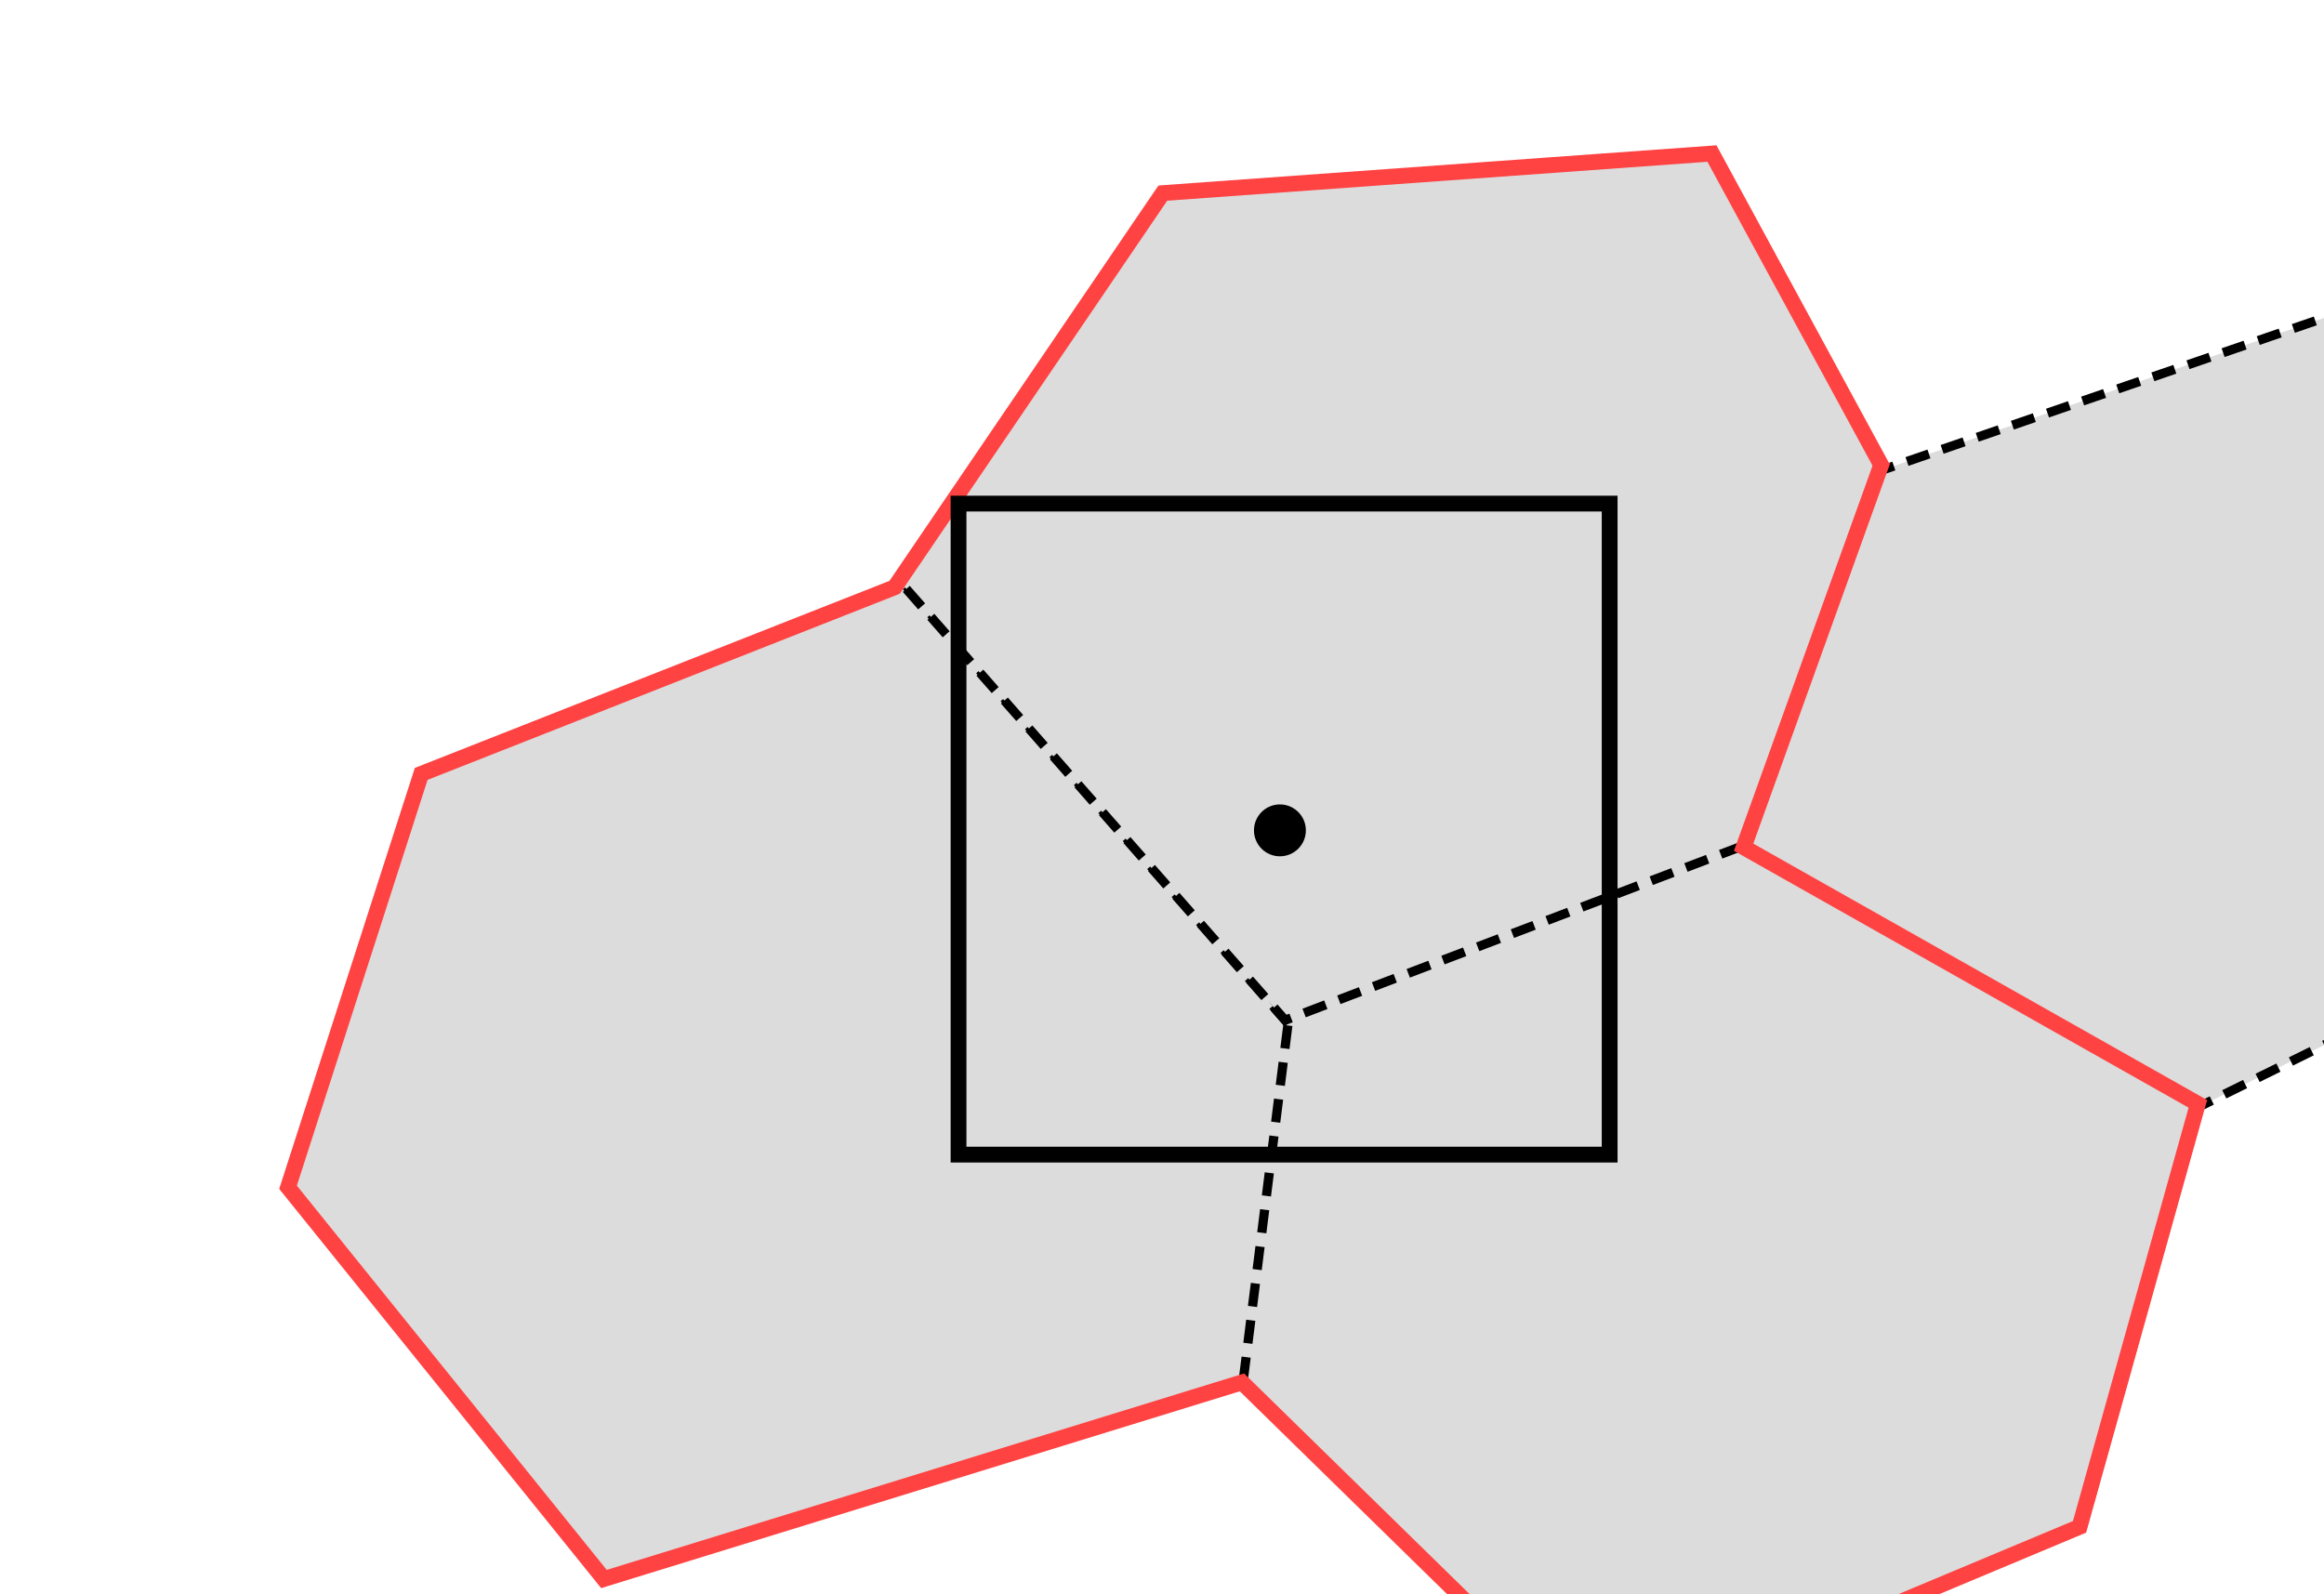
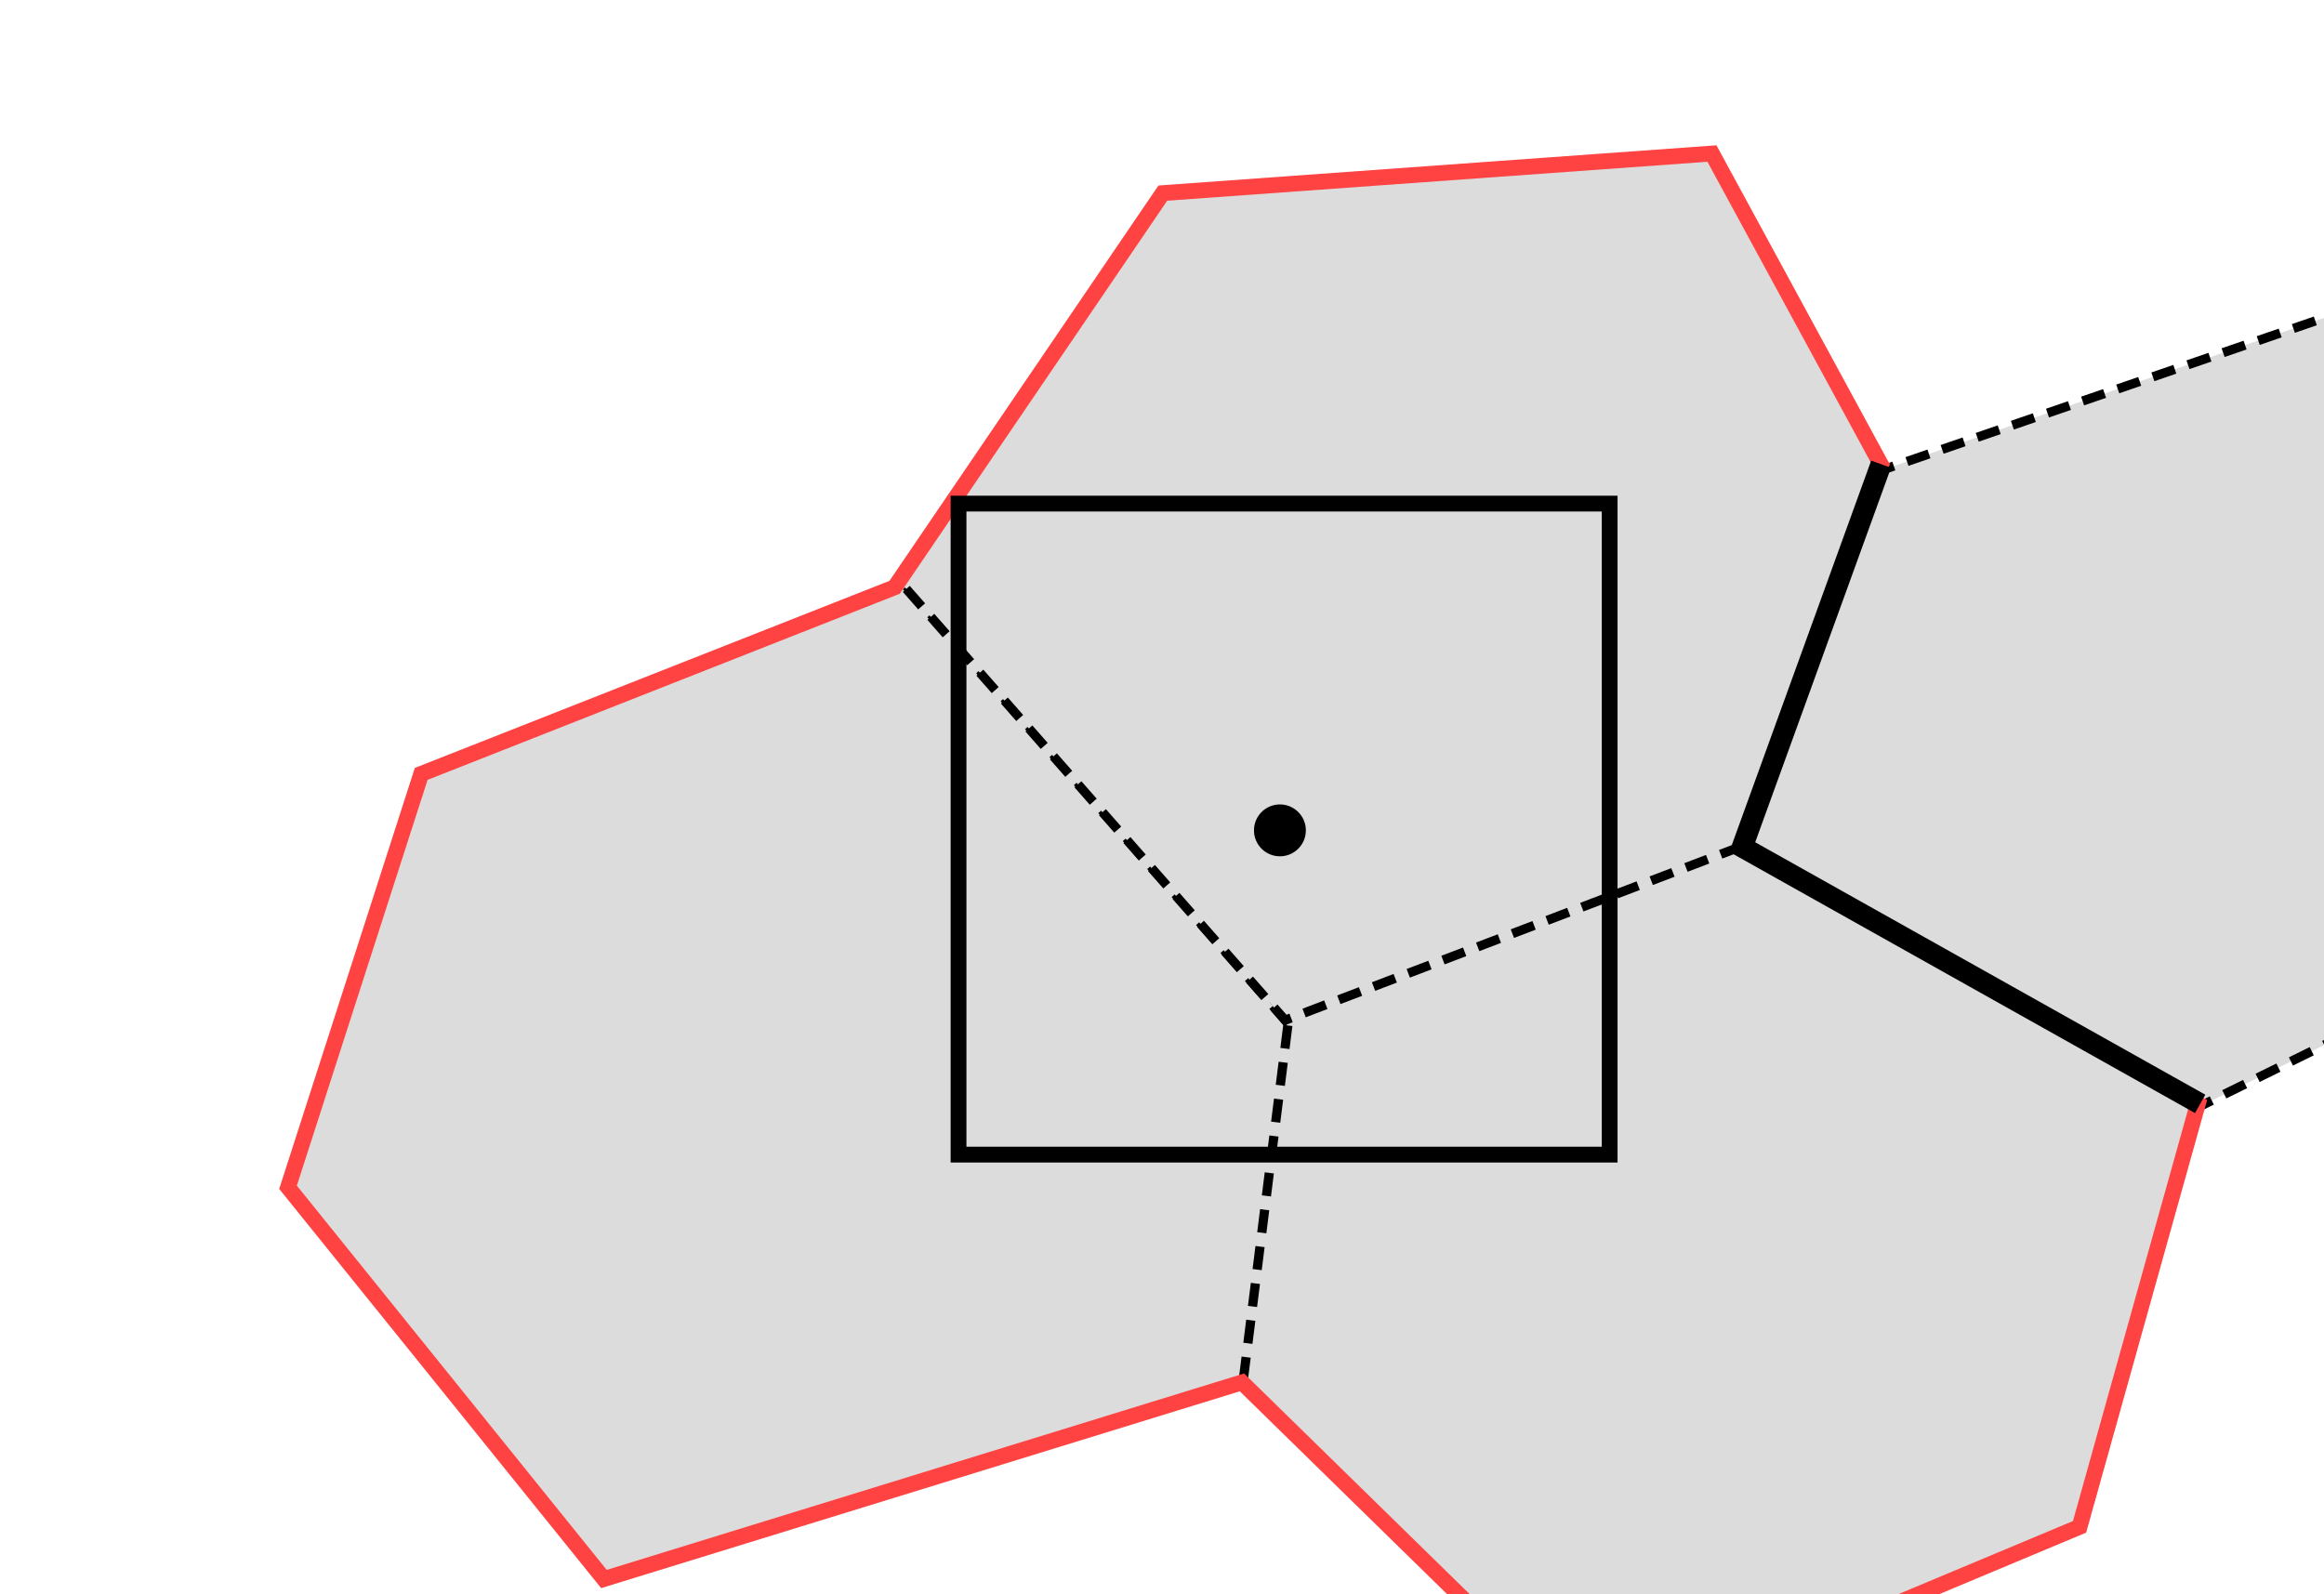
<svg xmlns="http://www.w3.org/2000/svg" xmlns:ns1="http://latexdraw.sourceforge.net/namespaces/latexdraw" version="1.1" baseProfile="full">
  <g>
-     <g ns1:type="polygon" id="id1771780328">
+     <g ns1:type="polygon" id="id9757991">
      <polygon points="979.39,349.45 801.287,437.264 660.117,321.842 700.338,183.613 889.252,118.56 987.12,212.778 " stroke-width="3.5" stroke="black" fill="#dcdcdc" stroke-dasharray="8.819, 5.292" ns1:rotationAngle="0.0" />
    </g>
-     <g ns1:type="polygon" id="id202289670">
+     <g ns1:type="polygon" id="id25733390">
      <polygon points="835.585,420.613 649.002,314.081 485.153,367.887 469.573,524.182 606.324,657.562 791.126,579.836 " stroke-width="3.5" stroke="black" fill="#dcdcdc" stroke-dasharray="8.819, 5.292" ns1:rotationAngle="0.0" />
    </g>
-     <g ns1:type="polygon" id="id1867898248">
+     <g ns1:type="polygon" id="id7006905">
      <polygon points="489.293,388.824 343.264,221.561 159.196,294.33 109.705,452.129 230.511,600.105 472.181,525.011 " stroke-width="3.5" stroke="black" fill="#dcdcdc" stroke-dasharray="8.819, 5.292" ns1:rotationAngle="0.0" />
    </g>
-     <g ns1:type="polygon" id="id1243266970">
+     <g ns1:type="polygon" id="id4141415">
      <polygon points="661.852,321.411 488.19,387.603 341.76,220.883 441.874,73.533 650.323,58.8 714.958,178.289 " stroke-width="3.5" stroke="black" fill="#dcdcdc" stroke-dasharray="8.819, 5.292" ns1:rotationAngle="0.0" />
    </g>
-     <g ns1:type="dot" id="id467447277" ns1:size="20.0" ns1:dotShape="*" ns1:position="486.19047619047626 315.4761904761899">
+     <g ns1:type="dot" id="id3620187" ns1:size="20.0" ns1:dotShape="*" ns1:position="486.19047619047626 315.4761904761899">
      <path d="M 495.421 315.476 C 495.421 320.574 491.288 324.707 486.19 324.707 C 481.092 324.707 476.96 320.574 476.96 315.476 C 476.96 310.378 481.092 306.245 486.19 306.245 C 491.288 306.245 495.421 310.378 495.421 315.476 z " fill="black" stroke-linecap="square" stroke-linejoin="butt" stroke-width="1.25" stroke-miterlimit="10.0" stroke-dashoffset="0.0" stroke="black" />
    </g>
-     <g ns1:type="joinedLines" id="id1512948869">
+     <g ns1:type="joinedLines" id="id1269735">
      <polyline points="442.432,72.299 339.834,223.132 160,294.02 109.412,451.078 229.412,599.902 471.765,525.196 606.412,656.961 789.941,580.078 834.882,419.373 662.335,321.879 715.176,175.02 " stroke-width="6.0" stroke="#ff4242" fill="none" ns1:rotationAngle="0.0" />
    </g>
-     <g ns1:type="joinedLines" id="id1513090618">
+     <g ns1:type="joinedLines" id="id21992999">
      <polyline points="440.303,73.466 650.303,58.333 715.152,177.727 " stroke-width="6.0" stroke="#ff4242" fill="none" ns1:rotationAngle="0.0" />
    </g>
-     <g ns1:type="square" id="id160397567">
+     <g ns1:type="square" id="id25565207">
      <rect x="364.111" y="191.333" width="247.333" height="247.333" ns1:borderPos="outer" stroke-width="6.0" stroke="#010101" fill="none" />
+     </g>
+     <g ns1:type="joinedLines" id="id13462097">
+       <polyline points="835.758,419.394 661.818,321.818 714.545,176.364 " stroke-width="8.0" stroke="black" fill="none" ns1:rotationAngle="0.0" />
    </g>
  </g>
  <defs />
</svg>
